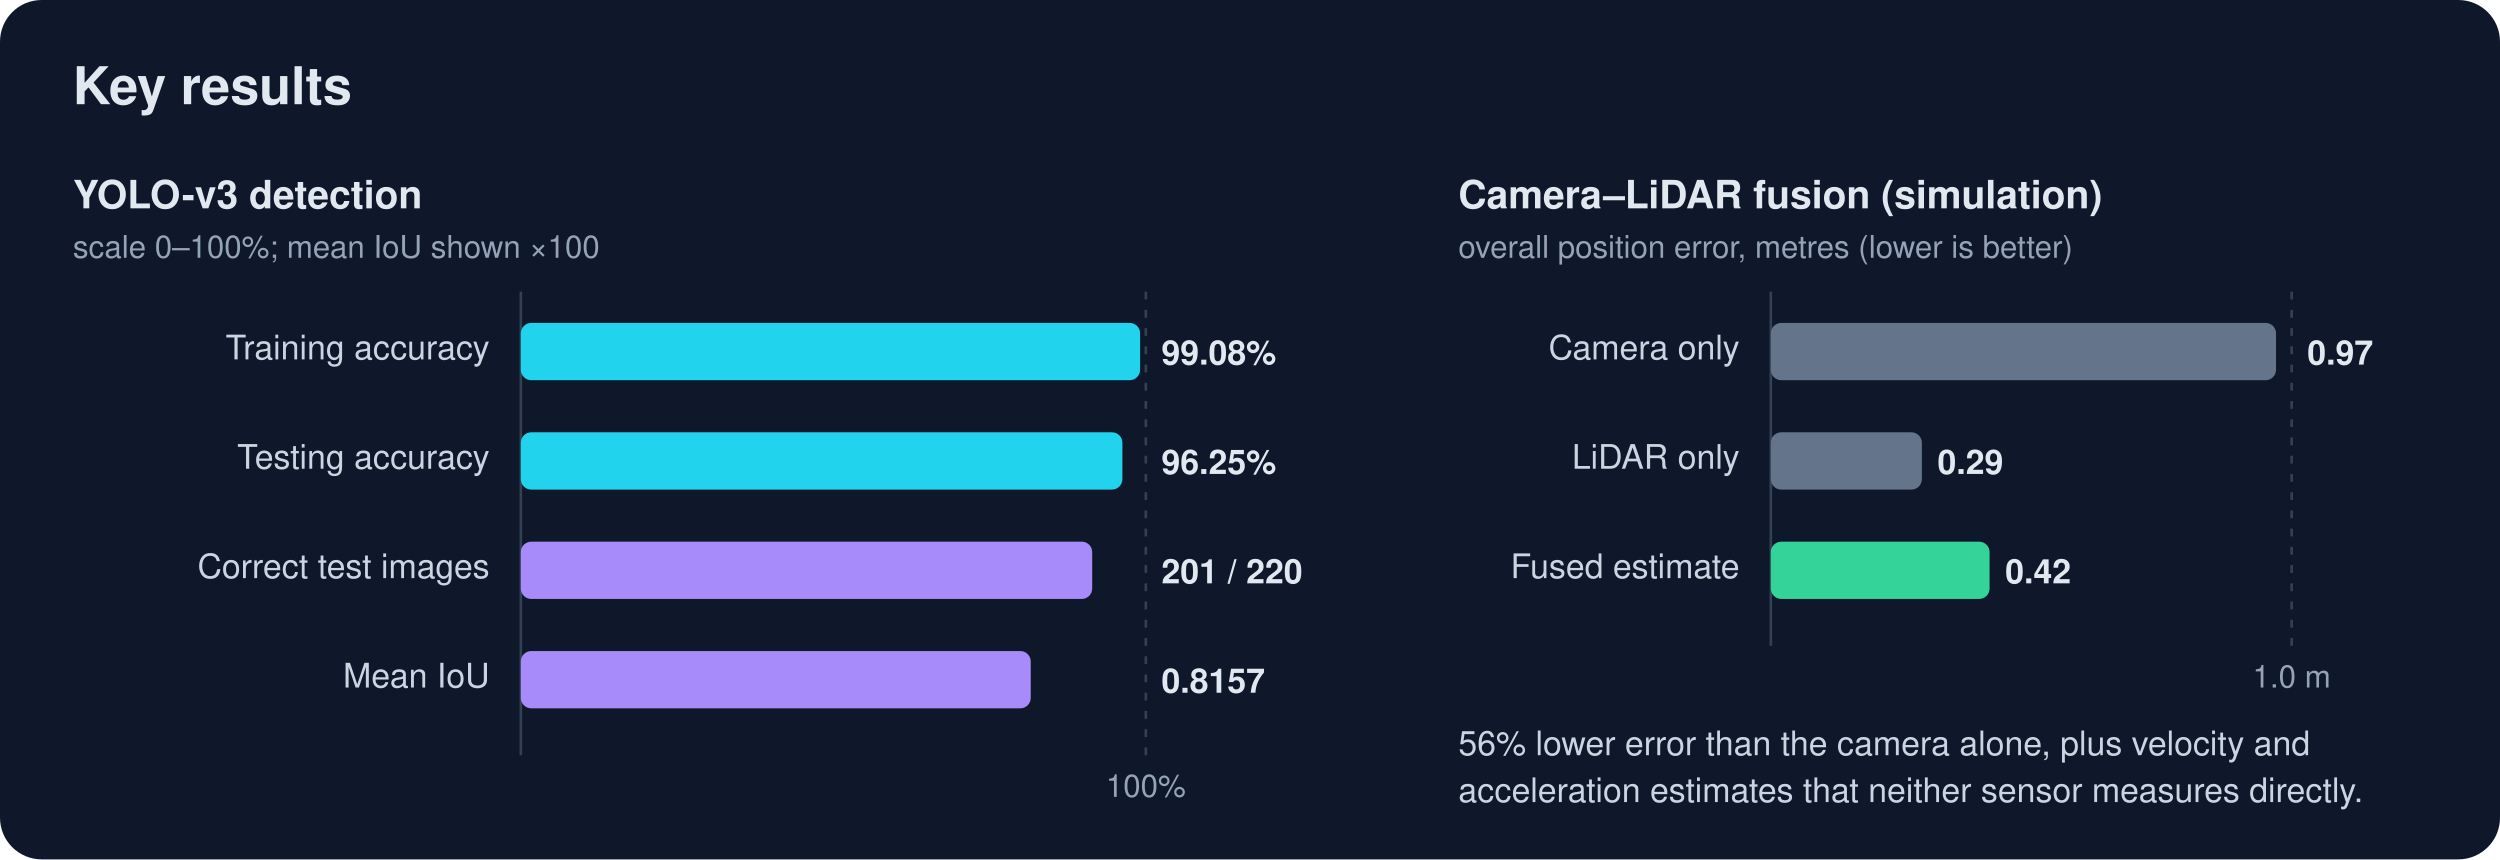
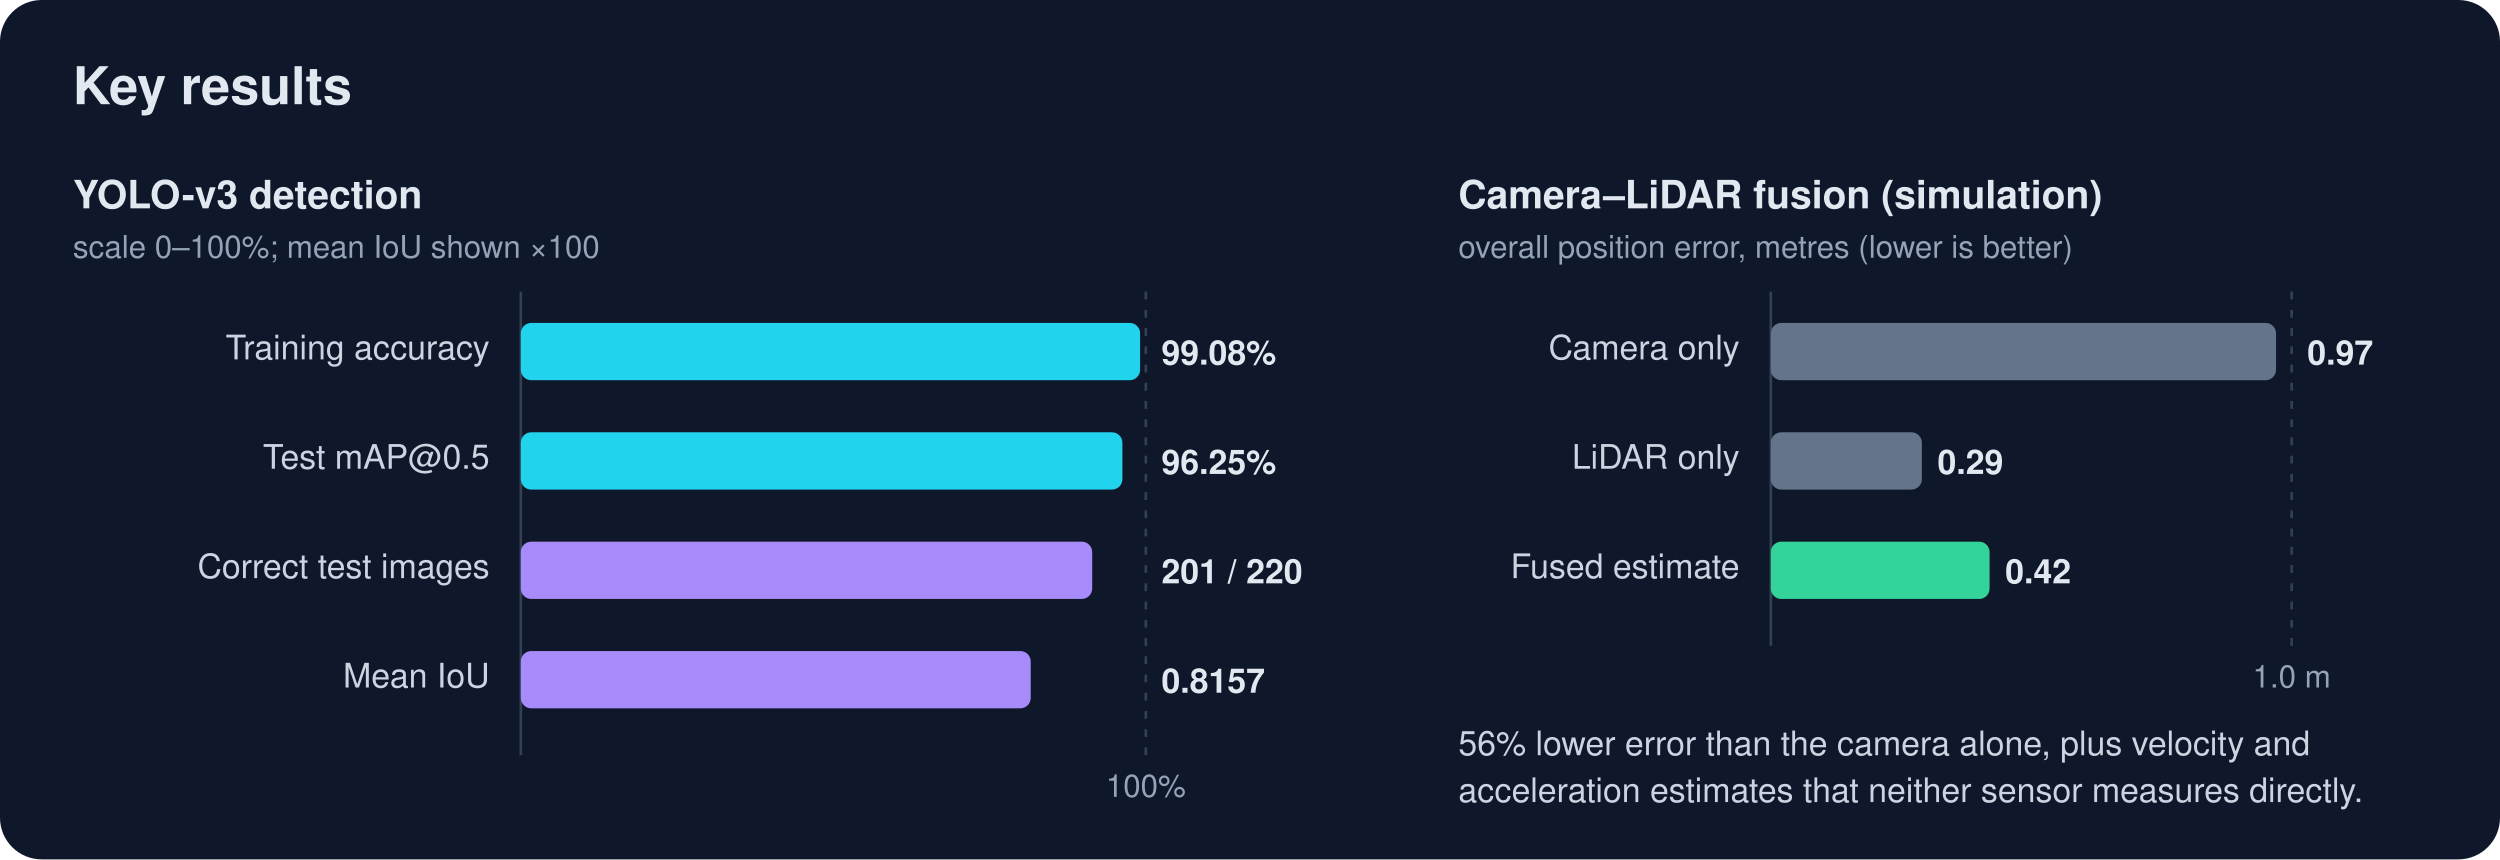
<svg xmlns="http://www.w3.org/2000/svg" viewBox="0 0 960 330" width="960" height="330" role="img" aria-labelledby="t d">
  <style>
    text{font-family:-apple-system,"Segoe UI",Helvetica,Arial,sans-serif;fill:#e2e8f0}
    .h{font-size:20px;font-weight:600}
    .p{font-size:15px;font-weight:600}
    .s{font-size:12px;fill:#94a3b8}
    .l{font-size:13px;fill:#cbd5e1}
    .v{font-size:13px;font-weight:600}
    .g{stroke:#334155;stroke-width:1}
  </style>
  <rect width="960" height="330" rx="16" fill="#0f172a" />
  <text x="28" y="40" class="h">Key results</text>
  <text x="28" y="80" class="p">YOLO-v3 detection</text>
  <text x="28" y="99" class="s">scale 0–100%; mean IoU shown ×100</text>
  <line x1="200" y1="112" x2="200" y2="290" class="g" />
  <line x1="440" y1="112" x2="440" y2="290" class="g" stroke-dasharray="3 4" />
  <text x="440" y="306" class="s" text-anchor="middle">100%</text>
  <text x="188" y="138" class="l" text-anchor="end">Training accuracy</text>
  <rect x="200" y="124" width="237.8" height="22" rx="4" fill="#22d3ee" />
  <text x="446" y="140" class="v">99.08%</text>
-   <text x="188" y="180" class="l" text-anchor="end">Testing accuracy</text>
+   <text x="188" y="180" class="l" text-anchor="end">Test mAP@0.5</text>
  <rect x="200" y="166" width="231" height="22" rx="4" fill="#22d3ee" />
  <text x="446" y="182" class="v">96.25%</text>
  <text x="188" y="222" class="l" text-anchor="end">Correct test images</text>
  <rect x="200" y="208" width="219.4" height="22" rx="4" fill="#a78bfa" />
  <text x="446" y="224" class="v">201 / 220</text>
  <text x="188" y="264" class="l" text-anchor="end">Mean IoU</text>
  <rect x="200" y="250" width="195.8" height="22" rx="4" fill="#a78bfa" />
  <text x="446" y="266" class="v">0.8157</text>
  <text x="560" y="80" class="p">Camera–LiDAR fusion (simulation)</text>
  <text x="560" y="99" class="s">overall position error, metres (lower is better)</text>
  <line x1="680" y1="112" x2="680" y2="248" class="g" />
  <line x1="880" y1="112" x2="880" y2="248" class="g" stroke-dasharray="3 4" />
  <text x="880" y="264" class="s" text-anchor="middle">1.0 m</text>
  <text x="668" y="138" class="l" text-anchor="end">Camera only</text>
  <rect x="680" y="124" width="194" height="22" rx="4" fill="#64748b" />
  <text x="886" y="140" class="v">0.97</text>
  <text x="668" y="180" class="l" text-anchor="end">LiDAR only</text>
  <rect x="680" y="166" width="58" height="22" rx="4" fill="#64748b" />
  <text x="744" y="182" class="v">0.29</text>
  <text x="668" y="222" class="l" text-anchor="end">Fused estimate</text>
  <rect x="680" y="208" width="84" height="22" rx="4" fill="#34d399" />
  <text x="770" y="224" class="v">0.42</text>
  <text x="560" y="290" class="l">56% lower error than the camera alone, plus velocity and</text>
  <text x="560" y="308" class="l">acceleration estimates that neither sensor measures directly.</text>
</svg>
